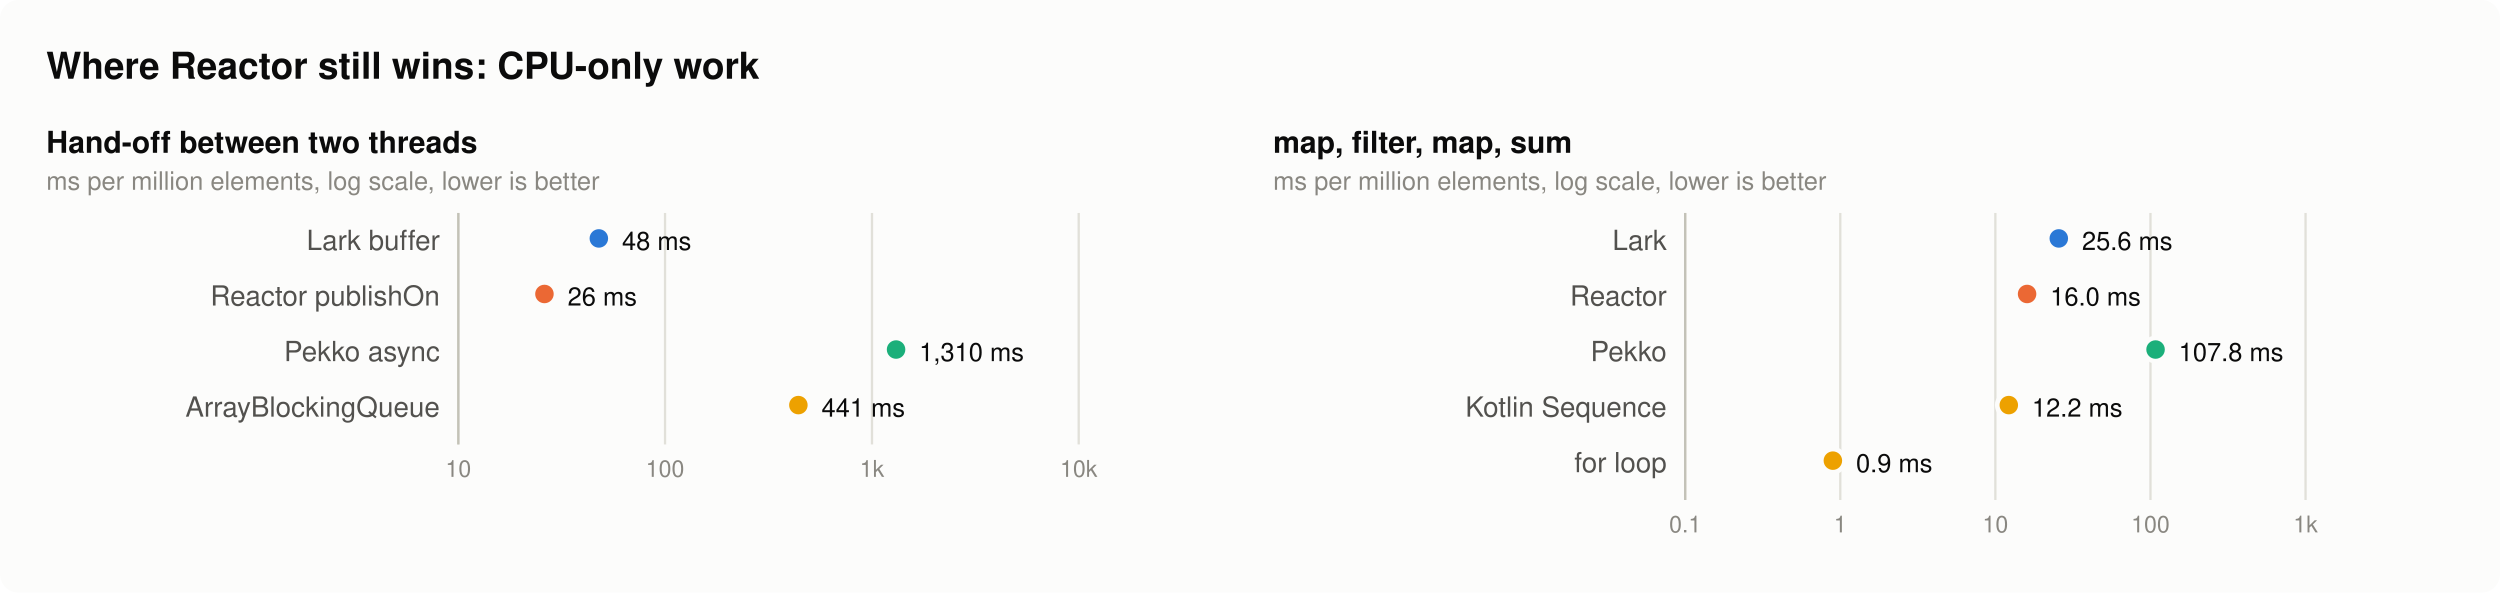
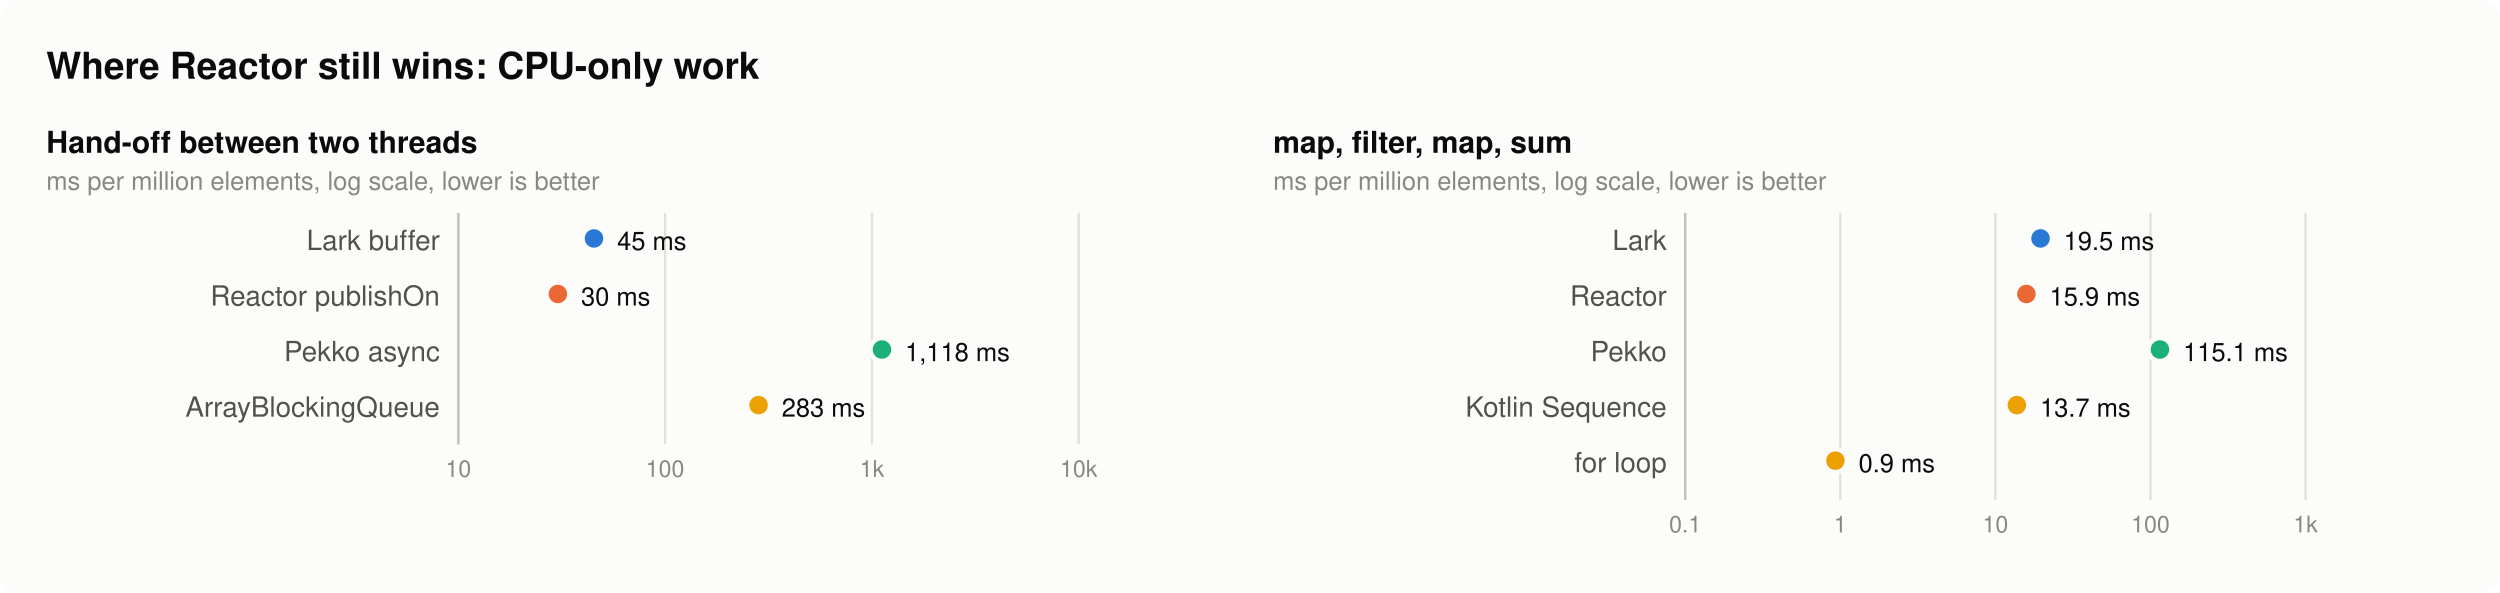
<svg xmlns="http://www.w3.org/2000/svg" width="1080" height="256" viewBox="0 0 1080 256" role="img" aria-labelledby="t d">
  <style>
text { font-family: -apple-system, BlinkMacSystemFont, "Segoe UI", Helvetica, Arial, sans-serif; }
.bg { fill: #fcfcfb; } .t1 { fill: #0b0b0b; } .t2 { fill: #52514e; } .mu { fill: #898781; }
.grid { stroke: #e1e0d9; stroke-width: 1; } .axis { stroke: #c3c2b7; stroke-width: 1; }
.lark { fill: #2a78d6; } .reactor { fill: #eb6834; } .pekko { fill: #1baf7a; } .vt { fill: #eda100; } .alt { fill: #e87ba4; }
.lark-s { stroke: #2a78d6; } .reactor-s { stroke: #eb6834; } .pekko-s { stroke: #1baf7a; } .vt-s { stroke: #eda100; } .alt-s { stroke: #e87ba4; }
.ring { stroke: #fcfcfb; stroke-width: 2; }
@media (prefers-color-scheme: dark) {
  .bg { fill: #1a1a19; } .t1 { fill: #f0efec; } .t2 { fill: #c3c2b7; } .mu { fill: #898781; }
  .grid { stroke: #2c2c2a; } .axis { stroke: #383835; }
  .lark { fill: #3987e5; } .reactor { fill: #d95926; } .pekko { fill: #199e70; } .vt { fill: #c98500; } .alt { fill: #d55181; }
  .lark-s { stroke: #3987e5; } .reactor-s { stroke: #d95926; } .pekko-s { stroke: #199e70; } .vt-s { stroke: #c98500; } .alt-s { stroke: #d55181; }
  .ring { stroke: #1a1a19; }
}
</style>
  <rect class="bg" width="1080" height="256" rx="8" />
  <text x="20.0" y="34.0" class="t1" font-size="16" text-anchor="start" font-weight="600">Where Reactor still wins: CPU-only work</text>
  <text x="20.0" y="66.0" class="t1" font-size="13" text-anchor="start" font-weight="600">Hand-off between two threads</text>
  <text x="20.0" y="82.0" class="mu" font-size="11" text-anchor="start" font-weight="normal">ms per million elements, log scale, lower is better</text>
  <line class="grid" x1="198.0" y1="92" x2="198.0" y2="192" />
  <text x="198.0" y="206.0" class="mu" font-size="10" text-anchor="middle" font-weight="normal">10</text>
  <line class="grid" x1="287.3" y1="92" x2="287.3" y2="192" />
  <text x="287.3" y="206.0" class="mu" font-size="10" text-anchor="middle" font-weight="normal">100</text>
  <line class="grid" x1="376.7" y1="92" x2="376.7" y2="192" />
  <text x="376.7" y="206.0" class="mu" font-size="10" text-anchor="middle" font-weight="normal">1k</text>
  <line class="grid" x1="466.0" y1="92" x2="466.0" y2="192" />
  <text x="466.0" y="206.0" class="mu" font-size="10" text-anchor="middle" font-weight="normal">10k</text>
  <line class="axis" x1="198" y1="92" x2="198" y2="192" />
  <text x="190.0" y="108.0" class="t2" font-size="12" text-anchor="end" font-weight="normal">Lark buffer</text>
-   <circle class="lark ring" cx="258.7" cy="103.0" r="5" />
-   <text x="268.7" y="108.0" class="t1" font-size="11" text-anchor="start" font-weight="normal">48 ms</text>
+   <circle class="lark ring" cx="256.6" cy="103.0" r="5" />
+   <text x="266.6" y="108.0" class="t1" font-size="11" text-anchor="start" font-weight="normal">45 ms</text>
  <text x="190.0" y="132.0" class="t2" font-size="12" text-anchor="end" font-weight="normal">Reactor publishOn</text>
-   <circle class="reactor ring" cx="235.2" cy="127.0" r="5" />
-   <text x="245.2" y="132.0" class="t1" font-size="11" text-anchor="start" font-weight="normal">26 ms</text>
+   <circle class="reactor ring" cx="241.0" cy="127.0" r="5" />
+   <text x="251.0" y="132.0" class="t1" font-size="11" text-anchor="start" font-weight="normal">30 ms</text>
  <text x="190.0" y="156.0" class="t2" font-size="12" text-anchor="end" font-weight="normal">Pekko async</text>
-   <circle class="pekko ring" cx="387.1" cy="151.0" r="5" />
-   <text x="397.1" y="156.0" class="t1" font-size="11" text-anchor="start" font-weight="normal">1,310 ms</text>
+   <circle class="pekko ring" cx="381.0" cy="151.0" r="5" />
+   <text x="391.0" y="156.0" class="t1" font-size="11" text-anchor="start" font-weight="normal">1,118 ms</text>
  <text x="190.0" y="180.0" class="t2" font-size="12" text-anchor="end" font-weight="normal">ArrayBlockingQueue</text>
-   <circle class="vt ring" cx="344.9" cy="175.0" r="5" />
-   <text x="354.9" y="180.0" class="t1" font-size="11" text-anchor="start" font-weight="normal">441 ms</text>
+   <circle class="vt ring" cx="327.7" cy="175.0" r="5" />
+   <text x="337.7" y="180.0" class="t1" font-size="11" text-anchor="start" font-weight="normal">283 ms</text>
  <text x="550.0" y="66.0" class="t1" font-size="13" text-anchor="start" font-weight="600">map, filter, map, sum</text>
  <text x="550.0" y="82.0" class="mu" font-size="11" text-anchor="start" font-weight="normal">ms per million elements, log scale, lower is better</text>
  <line class="grid" x1="728.0" y1="92" x2="728.0" y2="216" />
  <text x="728.0" y="230.0" class="mu" font-size="10" text-anchor="middle" font-weight="normal">0.1</text>
  <line class="grid" x1="795.0" y1="92" x2="795.0" y2="216" />
  <text x="795.0" y="230.0" class="mu" font-size="10" text-anchor="middle" font-weight="normal">1</text>
  <line class="grid" x1="862.0" y1="92" x2="862.0" y2="216" />
  <text x="862.0" y="230.0" class="mu" font-size="10" text-anchor="middle" font-weight="normal">10</text>
  <line class="grid" x1="929.0" y1="92" x2="929.0" y2="216" />
  <text x="929.0" y="230.0" class="mu" font-size="10" text-anchor="middle" font-weight="normal">100</text>
  <line class="grid" x1="996.0" y1="92" x2="996.0" y2="216" />
  <text x="996.0" y="230.0" class="mu" font-size="10" text-anchor="middle" font-weight="normal">1k</text>
  <line class="axis" x1="728" y1="92" x2="728" y2="216" />
  <text x="720.0" y="108.0" class="t2" font-size="12" text-anchor="end" font-weight="normal">Lark</text>
-   <circle class="lark ring" cx="889.4" cy="103.0" r="5" />
-   <text x="899.4" y="108.0" class="t1" font-size="11" text-anchor="start" font-weight="normal">25.6 ms</text>
+   <circle class="lark ring" cx="881.5" cy="103.0" r="5" />
+   <text x="891.5" y="108.0" class="t1" font-size="11" text-anchor="start" font-weight="normal">19.5 ms</text>
  <text x="720.0" y="132.0" class="t2" font-size="12" text-anchor="end" font-weight="normal">Reactor</text>
-   <circle class="reactor ring" cx="875.7" cy="127.0" r="5" />
-   <text x="885.7" y="132.0" class="t1" font-size="11" text-anchor="start" font-weight="normal">16.0 ms</text>
+   <circle class="reactor ring" cx="875.4" cy="127.0" r="5" />
+   <text x="885.4" y="132.0" class="t1" font-size="11" text-anchor="start" font-weight="normal">15.9 ms</text>
  <text x="720.0" y="156.0" class="t2" font-size="12" text-anchor="end" font-weight="normal">Pekko</text>
-   <circle class="pekko ring" cx="931.2" cy="151.0" r="5" />
-   <text x="941.2" y="156.0" class="t1" font-size="11" text-anchor="start" font-weight="normal">107.8 ms</text>
+   <circle class="pekko ring" cx="933.1" cy="151.0" r="5" />
+   <text x="943.1" y="156.0" class="t1" font-size="11" text-anchor="start" font-weight="normal">115.1 ms</text>
  <text x="720.0" y="180.0" class="t2" font-size="12" text-anchor="end" font-weight="normal">Kotlin Sequence</text>
-   <circle class="vt ring" cx="867.8" cy="175.0" r="5" />
-   <text x="877.8" y="180.0" class="t1" font-size="11" text-anchor="start" font-weight="normal">12.2 ms</text>
+   <circle class="vt ring" cx="871.3" cy="175.0" r="5" />
+   <text x="881.3" y="180.0" class="t1" font-size="11" text-anchor="start" font-weight="normal">13.7 ms</text>
  <text x="720.0" y="204.0" class="t2" font-size="12" text-anchor="end" font-weight="normal">for loop</text>
-   <circle class="vt ring" cx="791.8" cy="199.0" r="5" />
-   <text x="801.8" y="204.0" class="t1" font-size="11" text-anchor="start" font-weight="normal">0.9 ms</text>
+   <circle class="vt ring" cx="792.9" cy="199.0" r="5" />
+   <text x="802.9" y="204.0" class="t1" font-size="11" text-anchor="start" font-weight="normal">0.9 ms</text>
</svg>
